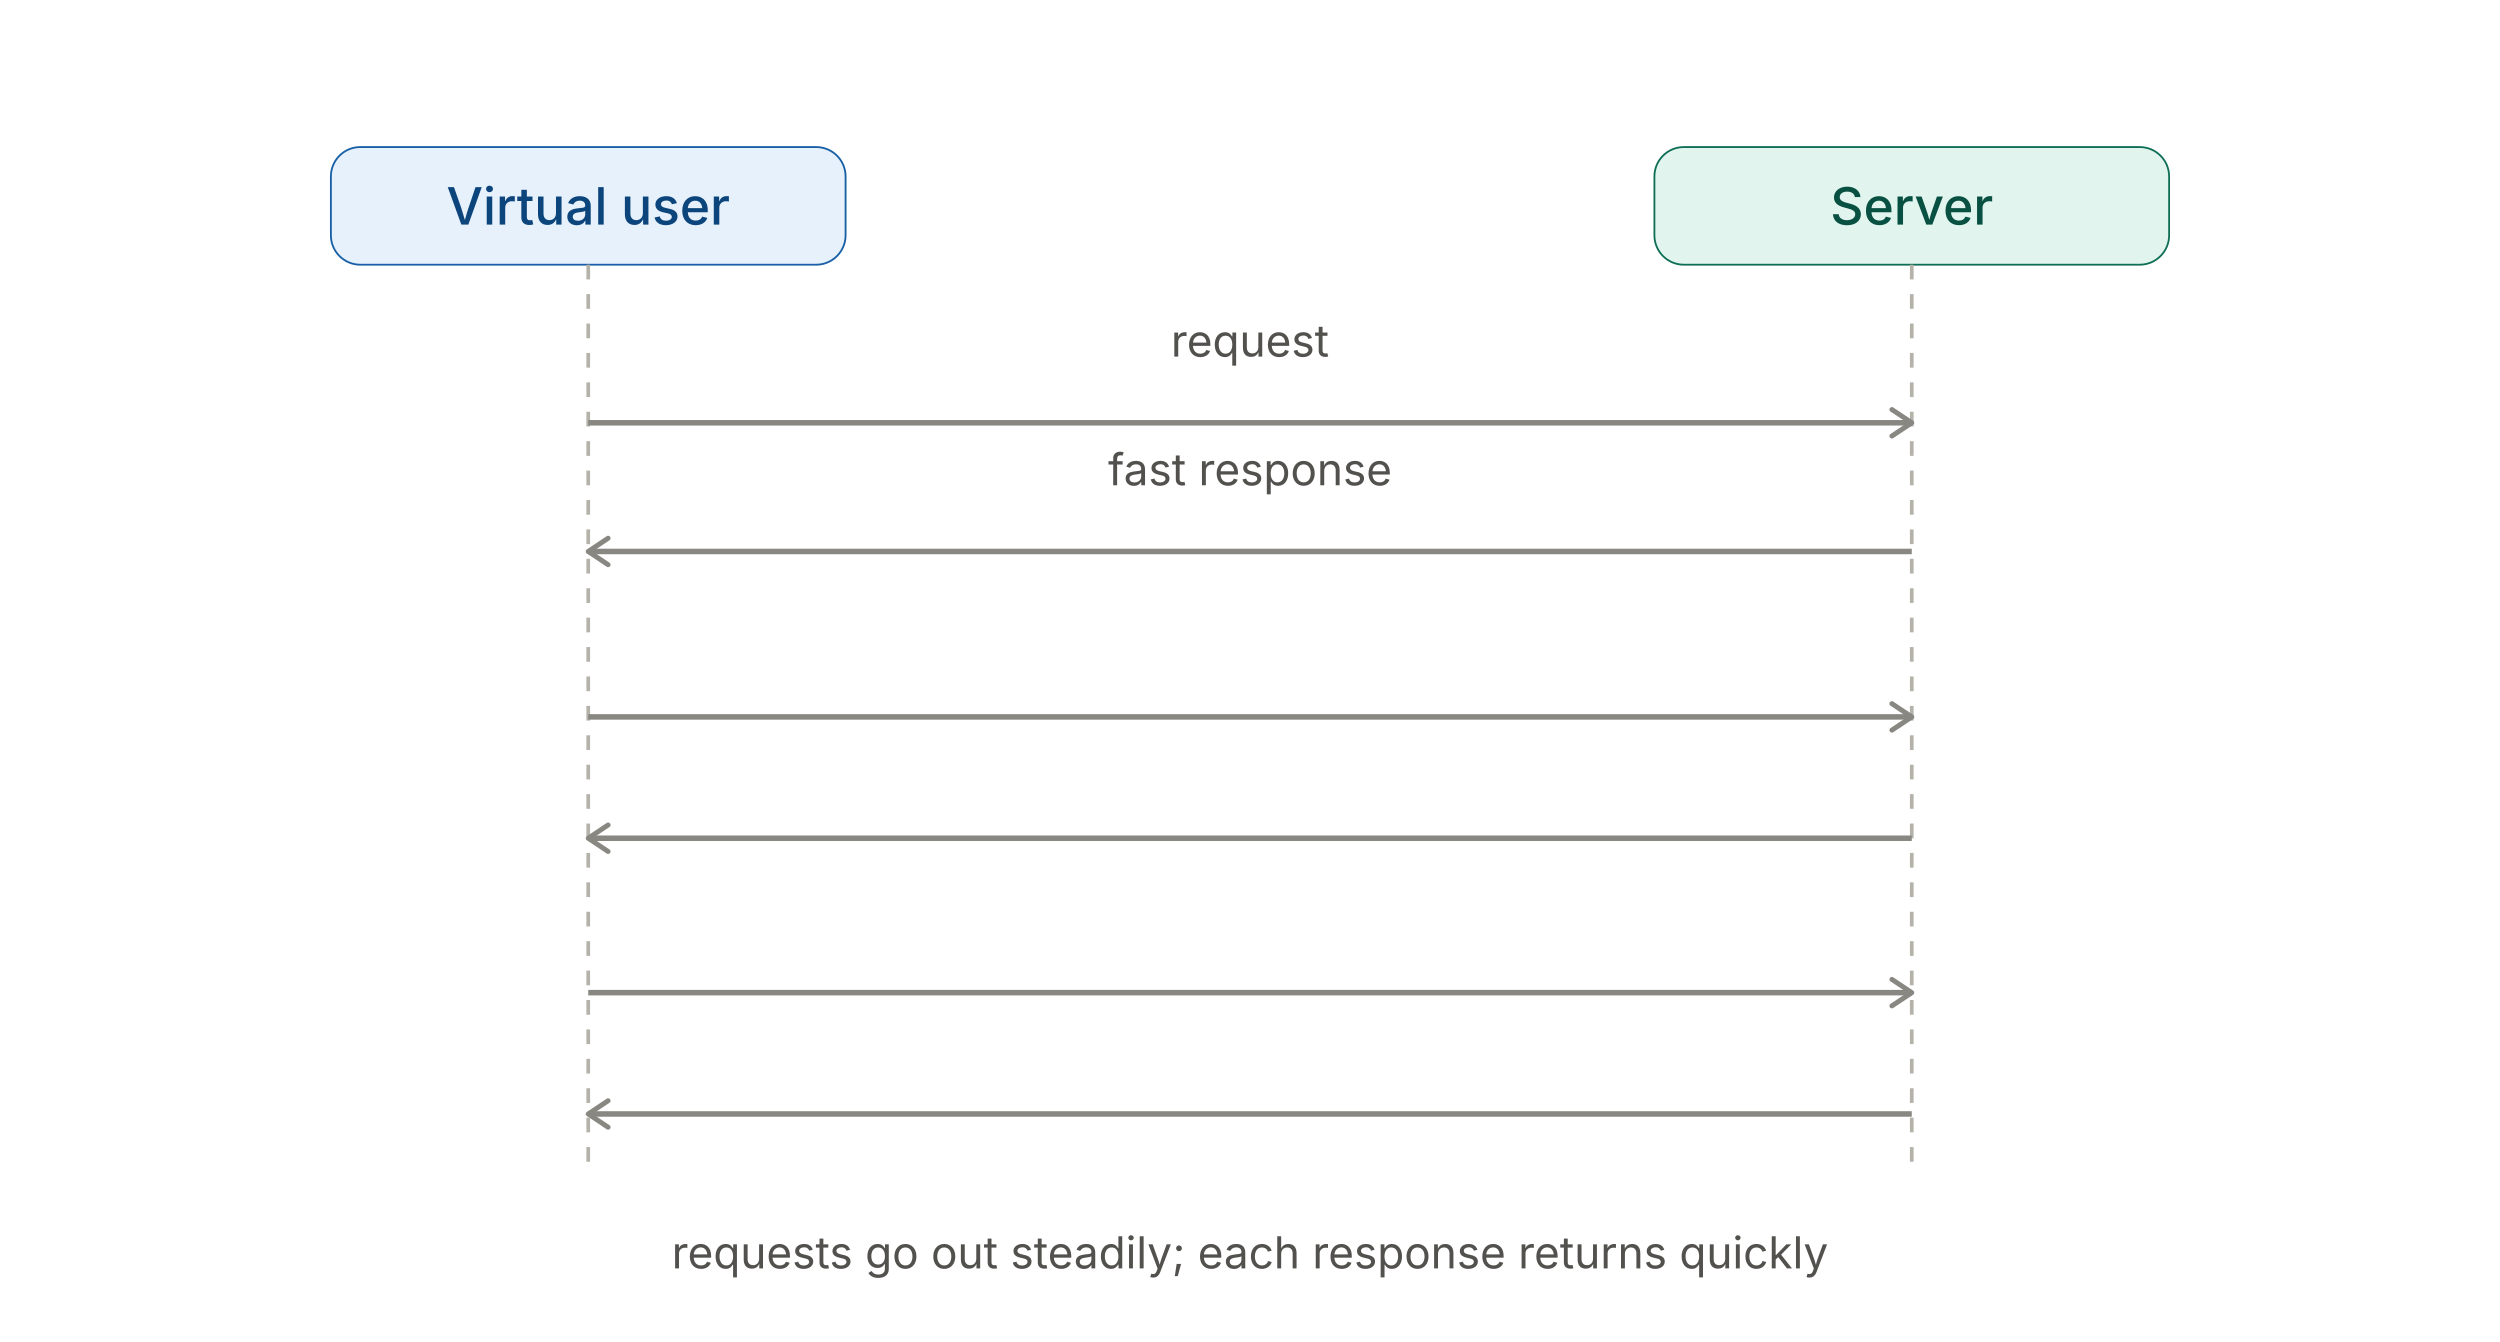
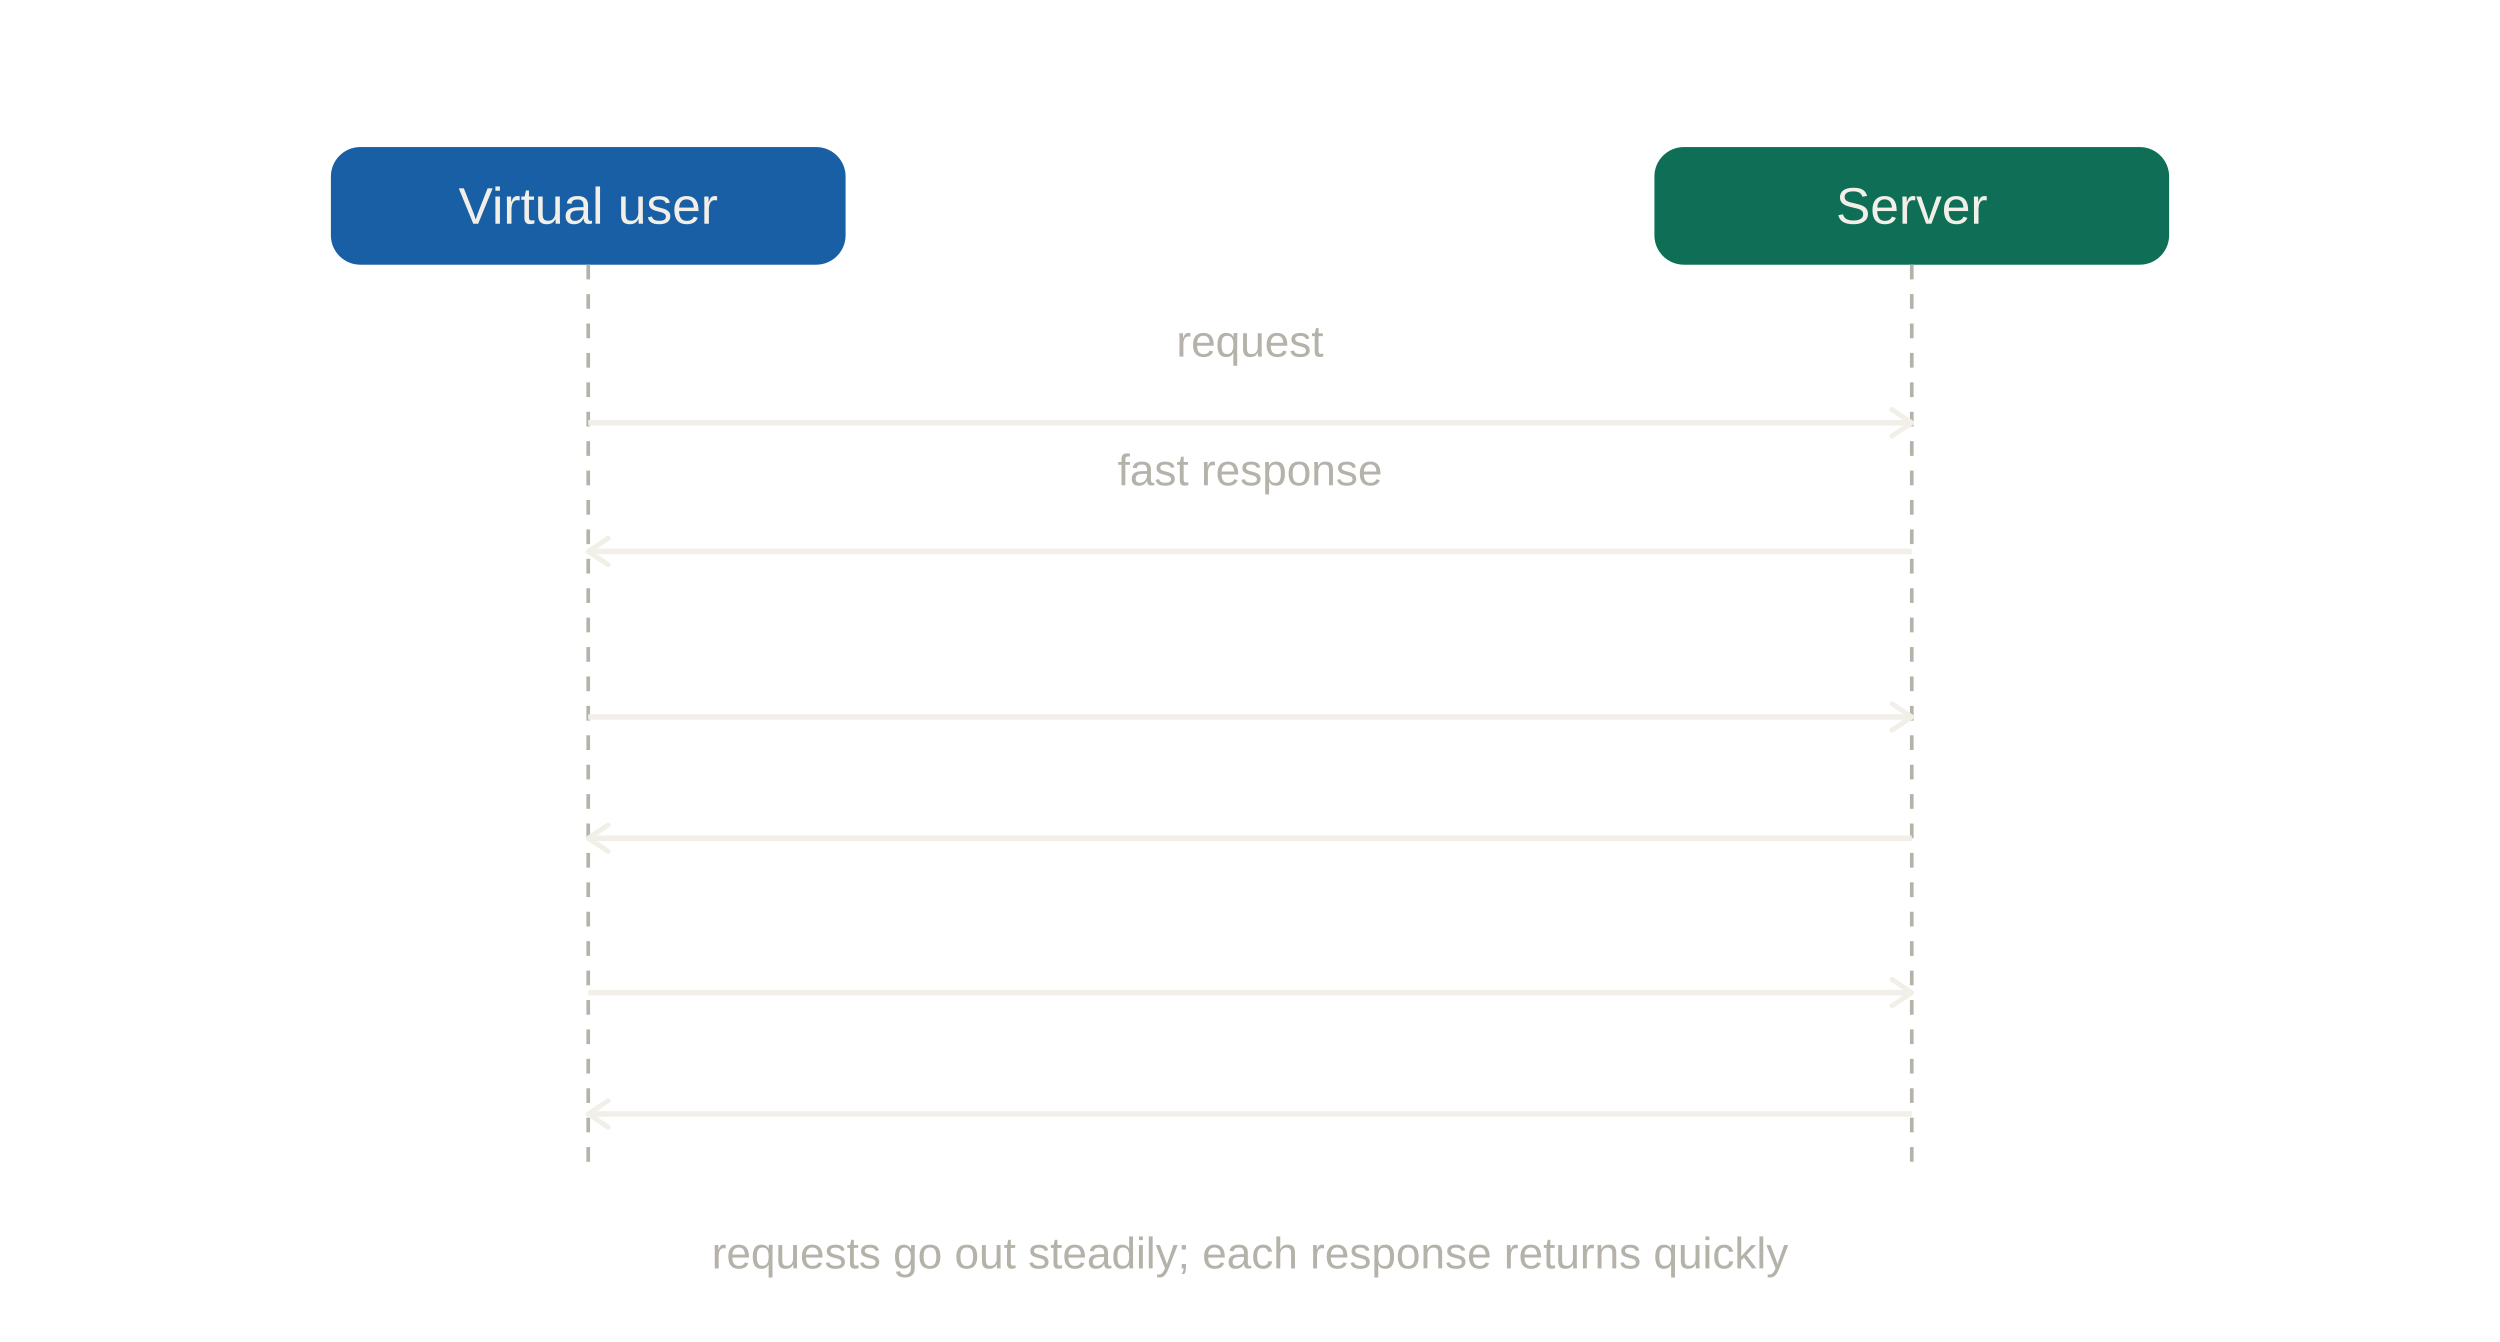
<svg xmlns="http://www.w3.org/2000/svg" width="100%" viewBox="0 0 680 365" role="img" style="">
  <defs>
    <marker id="arrow" viewBox="0 0 10 10" refX="8" refY="5" markerWidth="6" markerHeight="6" orient="auto-start-reverse">
      <path d="M2 1L8 5L2 9" fill="none" stroke="context-stroke" stroke-width="1.5" stroke-linecap="round" stroke-linejoin="round" />
    </marker>
  </defs>
-   <g style="fill:rgb(0, 0, 0);stroke:none;color:rgb(11, 11, 11);stroke-width:1px;stroke-linecap:butt;stroke-linejoin:miter;opacity:1;font-family:&quot;Anthropic Sans&quot;, -apple-system, BlinkMacSystemFont, &quot;Segoe UI&quot;, sans-serif;font-size:16px;font-weight:400;text-anchor:start;dominant-baseline:auto">
-     <rect x="90" y="40" width="140" height="32" rx="8" stroke-width="0.5" style="fill:rgb(230, 241, 251);stroke:rgb(24, 95, 165);color:rgb(11, 11, 11);stroke-width:0.5px;stroke-linecap:butt;stroke-linejoin:miter;opacity:1;font-family:&quot;Anthropic Sans&quot;, -apple-system, BlinkMacSystemFont, &quot;Segoe UI&quot;, sans-serif;font-size:16px;font-weight:400;text-anchor:start;dominant-baseline:auto" />
-     <text x="160" y="56" text-anchor="middle" dominant-baseline="central" style="fill:rgb(12, 68, 124);stroke:none;color:rgb(11, 11, 11);stroke-width:1px;stroke-linecap:butt;stroke-linejoin:miter;opacity:1;font-family:&quot;Anthropic Sans&quot;, -apple-system, BlinkMacSystemFont, &quot;Segoe UI&quot;, sans-serif;font-size:14px;font-weight:500;text-anchor:middle;dominant-baseline:central">Virtual user</text>
-   </g>
-   <g style="fill:rgb(0, 0, 0);stroke:none;color:rgb(11, 11, 11);stroke-width:1px;stroke-linecap:butt;stroke-linejoin:miter;opacity:1;font-family:&quot;Anthropic Sans&quot;, -apple-system, BlinkMacSystemFont, &quot;Segoe UI&quot;, sans-serif;font-size:16px;font-weight:400;text-anchor:start;dominant-baseline:auto">
-     <rect x="450" y="40" width="140" height="32" rx="8" stroke-width="0.5" style="fill:rgb(225, 245, 238);stroke:rgb(15, 110, 86);color:rgb(11, 11, 11);stroke-width:0.5px;stroke-linecap:butt;stroke-linejoin:miter;opacity:1;font-family:&quot;Anthropic Sans&quot;, -apple-system, BlinkMacSystemFont, &quot;Segoe UI&quot;, sans-serif;font-size:16px;font-weight:400;text-anchor:start;dominant-baseline:auto" />
-     <text x="520" y="56" text-anchor="middle" dominant-baseline="central" style="fill:rgb(8, 80, 65);stroke:none;color:rgb(11, 11, 11);stroke-width:1px;stroke-linecap:butt;stroke-linejoin:miter;opacity:1;font-family:&quot;Anthropic Sans&quot;, -apple-system, BlinkMacSystemFont, &quot;Segoe UI&quot;, sans-serif;font-size:14px;font-weight:500;text-anchor:middle;dominant-baseline:central">Server</text>
-   </g>
+   <rect x="90" y="40" width="140" height="32" rx="8" fill="#185FA5" style="fill:rgb(24, 95, 165);stroke:none;color:rgb(11, 11, 11);stroke-width:1px;stroke-linecap:butt;stroke-linejoin:miter;opacity:1;font-family:&quot;Anthropic Sans&quot;, -apple-system, BlinkMacSystemFont, &quot;Segoe UI&quot;, sans-serif;font-size:16px;font-weight:400;text-anchor:start;dominant-baseline:auto" />
+   <text x="160" y="56" text-anchor="middle" dominant-baseline="central" font-family="Arial, sans-serif" font-size="14" font-weight="500" fill="#F1EFE8" style="fill:rgb(241, 239, 232);stroke:none;color:rgb(11, 11, 11);stroke-width:1px;stroke-linecap:butt;stroke-linejoin:miter;opacity:1;font-family:Arial, sans-serif;font-size:14px;font-weight:500;text-anchor:middle;dominant-baseline:central">Virtual user</text>
+   <rect x="450" y="40" width="140" height="32" rx="8" fill="#0F6E56" style="fill:rgb(15, 110, 86);stroke:none;color:rgb(11, 11, 11);stroke-width:1px;stroke-linecap:butt;stroke-linejoin:miter;opacity:1;font-family:&quot;Anthropic Sans&quot;, -apple-system, BlinkMacSystemFont, &quot;Segoe UI&quot;, sans-serif;font-size:16px;font-weight:400;text-anchor:start;dominant-baseline:auto" />
+   <text x="520" y="56" text-anchor="middle" dominant-baseline="central" font-family="Arial, sans-serif" font-size="14" font-weight="500" fill="#F1EFE8" style="fill:rgb(241, 239, 232);stroke:none;color:rgb(11, 11, 11);stroke-width:1px;stroke-linecap:butt;stroke-linejoin:miter;opacity:1;font-family:Arial, sans-serif;font-size:14px;font-weight:500;text-anchor:middle;dominant-baseline:central">Server</text>
  <line x1="160" y1="72" x2="160" y2="320" stroke="#B4B2A9" stroke-width="1" stroke-dasharray="4 4" style="fill:rgb(0, 0, 0);stroke:rgb(180, 178, 169);color:rgb(11, 11, 11);stroke-width:1px;stroke-dasharray:4px, 4px;stroke-linecap:butt;stroke-linejoin:miter;opacity:1;font-family:&quot;Anthropic Sans&quot;, -apple-system, BlinkMacSystemFont, &quot;Segoe UI&quot;, sans-serif;font-size:16px;font-weight:400;text-anchor:start;dominant-baseline:auto" />
  <line x1="520" y1="72" x2="520" y2="320" stroke="#B4B2A9" stroke-width="1" stroke-dasharray="4 4" style="fill:rgb(0, 0, 0);stroke:rgb(180, 178, 169);color:rgb(11, 11, 11);stroke-width:1px;stroke-dasharray:4px, 4px;stroke-linecap:butt;stroke-linejoin:miter;opacity:1;font-family:&quot;Anthropic Sans&quot;, -apple-system, BlinkMacSystemFont, &quot;Segoe UI&quot;, sans-serif;font-size:16px;font-weight:400;text-anchor:start;dominant-baseline:auto" />
-   <line x1="160" y1="115" x2="520" y2="115" marker-end="url(#arrow)" style="fill:none;stroke:rgb(137, 135, 129);color:rgb(11, 11, 11);stroke-width:1.5px;stroke-linecap:butt;stroke-linejoin:miter;opacity:1;font-family:&quot;Anthropic Sans&quot;, -apple-system, BlinkMacSystemFont, &quot;Segoe UI&quot;, sans-serif;font-size:16px;font-weight:400;text-anchor:start;dominant-baseline:auto" />
-   <text x="340" y="97" text-anchor="middle" style="fill:rgb(82, 81, 78);stroke:none;color:rgb(11, 11, 11);stroke-width:1px;stroke-linecap:butt;stroke-linejoin:miter;opacity:1;font-family:&quot;Anthropic Sans&quot;, -apple-system, BlinkMacSystemFont, &quot;Segoe UI&quot;, sans-serif;font-size:12px;font-weight:400;text-anchor:middle;dominant-baseline:auto">request</text>
-   <line x1="520" y1="150" x2="160" y2="150" marker-end="url(#arrow)" style="fill:none;stroke:rgb(137, 135, 129);color:rgb(11, 11, 11);stroke-width:1.5px;stroke-linecap:butt;stroke-linejoin:miter;opacity:1;font-family:&quot;Anthropic Sans&quot;, -apple-system, BlinkMacSystemFont, &quot;Segoe UI&quot;, sans-serif;font-size:16px;font-weight:400;text-anchor:start;dominant-baseline:auto" />
-   <text x="340" y="132" text-anchor="middle" style="fill:rgb(82, 81, 78);stroke:none;color:rgb(11, 11, 11);stroke-width:1px;stroke-linecap:butt;stroke-linejoin:miter;opacity:1;font-family:&quot;Anthropic Sans&quot;, -apple-system, BlinkMacSystemFont, &quot;Segoe UI&quot;, sans-serif;font-size:12px;font-weight:400;text-anchor:middle;dominant-baseline:auto">fast response</text>
-   <line x1="160" y1="195" x2="520" y2="195" marker-end="url(#arrow)" style="fill:none;stroke:rgb(137, 135, 129);color:rgb(11, 11, 11);stroke-width:1.5px;stroke-linecap:butt;stroke-linejoin:miter;opacity:1;font-family:&quot;Anthropic Sans&quot;, -apple-system, BlinkMacSystemFont, &quot;Segoe UI&quot;, sans-serif;font-size:16px;font-weight:400;text-anchor:start;dominant-baseline:auto" />
-   <line x1="520" y1="228" x2="160" y2="228" marker-end="url(#arrow)" style="fill:none;stroke:rgb(137, 135, 129);color:rgb(11, 11, 11);stroke-width:1.5px;stroke-linecap:butt;stroke-linejoin:miter;opacity:1;font-family:&quot;Anthropic Sans&quot;, -apple-system, BlinkMacSystemFont, &quot;Segoe UI&quot;, sans-serif;font-size:16px;font-weight:400;text-anchor:start;dominant-baseline:auto" />
-   <line x1="160" y1="270" x2="520" y2="270" marker-end="url(#arrow)" style="fill:none;stroke:rgb(137, 135, 129);color:rgb(11, 11, 11);stroke-width:1.5px;stroke-linecap:butt;stroke-linejoin:miter;opacity:1;font-family:&quot;Anthropic Sans&quot;, -apple-system, BlinkMacSystemFont, &quot;Segoe UI&quot;, sans-serif;font-size:16px;font-weight:400;text-anchor:start;dominant-baseline:auto" />
-   <line x1="520" y1="303" x2="160" y2="303" marker-end="url(#arrow)" style="fill:none;stroke:rgb(137, 135, 129);color:rgb(11, 11, 11);stroke-width:1.5px;stroke-linecap:butt;stroke-linejoin:miter;opacity:1;font-family:&quot;Anthropic Sans&quot;, -apple-system, BlinkMacSystemFont, &quot;Segoe UI&quot;, sans-serif;font-size:16px;font-weight:400;text-anchor:start;dominant-baseline:auto" />
-   <text x="340" y="345" text-anchor="middle" style="fill:rgb(82, 81, 78);stroke:none;color:rgb(11, 11, 11);stroke-width:1px;stroke-linecap:butt;stroke-linejoin:miter;opacity:1;font-family:&quot;Anthropic Sans&quot;, -apple-system, BlinkMacSystemFont, &quot;Segoe UI&quot;, sans-serif;font-size:12px;font-weight:400;text-anchor:middle;dominant-baseline:auto">requests go out steadily; each response returns quickly</text>
+   <line x1="160" y1="115" x2="520" y2="115" stroke="#F1EFE8" stroke-width="1.5" marker-end="url(#arrow)" style="fill:rgb(0, 0, 0);stroke:rgb(241, 239, 232);color:rgb(11, 11, 11);stroke-width:1.5px;stroke-linecap:butt;stroke-linejoin:miter;opacity:1;font-family:&quot;Anthropic Sans&quot;, -apple-system, BlinkMacSystemFont, &quot;Segoe UI&quot;, sans-serif;font-size:16px;font-weight:400;text-anchor:start;dominant-baseline:auto" />
+   <text x="340" y="97" text-anchor="middle" font-family="Arial, sans-serif" font-size="12" fill="#B4B2A9" style="fill:rgb(180, 178, 169);stroke:none;color:rgb(11, 11, 11);stroke-width:1px;stroke-linecap:butt;stroke-linejoin:miter;opacity:1;font-family:Arial, sans-serif;font-size:12px;font-weight:400;text-anchor:middle;dominant-baseline:auto">request</text>
+   <line x1="520" y1="150" x2="160" y2="150" stroke="#F1EFE8" stroke-width="1.5" marker-end="url(#arrow)" style="fill:rgb(0, 0, 0);stroke:rgb(241, 239, 232);color:rgb(11, 11, 11);stroke-width:1.5px;stroke-linecap:butt;stroke-linejoin:miter;opacity:1;font-family:&quot;Anthropic Sans&quot;, -apple-system, BlinkMacSystemFont, &quot;Segoe UI&quot;, sans-serif;font-size:16px;font-weight:400;text-anchor:start;dominant-baseline:auto" />
+   <text x="340" y="132" text-anchor="middle" font-family="Arial, sans-serif" font-size="12" fill="#B4B2A9" style="fill:rgb(180, 178, 169);stroke:none;color:rgb(11, 11, 11);stroke-width:1px;stroke-linecap:butt;stroke-linejoin:miter;opacity:1;font-family:Arial, sans-serif;font-size:12px;font-weight:400;text-anchor:middle;dominant-baseline:auto">fast response</text>
+   <line x1="160" y1="195" x2="520" y2="195" stroke="#F1EFE8" stroke-width="1.5" marker-end="url(#arrow)" style="fill:rgb(0, 0, 0);stroke:rgb(241, 239, 232);color:rgb(11, 11, 11);stroke-width:1.5px;stroke-linecap:butt;stroke-linejoin:miter;opacity:1;font-family:&quot;Anthropic Sans&quot;, -apple-system, BlinkMacSystemFont, &quot;Segoe UI&quot;, sans-serif;font-size:16px;font-weight:400;text-anchor:start;dominant-baseline:auto" />
+   <line x1="520" y1="228" x2="160" y2="228" stroke="#F1EFE8" stroke-width="1.5" marker-end="url(#arrow)" style="fill:rgb(0, 0, 0);stroke:rgb(241, 239, 232);color:rgb(11, 11, 11);stroke-width:1.5px;stroke-linecap:butt;stroke-linejoin:miter;opacity:1;font-family:&quot;Anthropic Sans&quot;, -apple-system, BlinkMacSystemFont, &quot;Segoe UI&quot;, sans-serif;font-size:16px;font-weight:400;text-anchor:start;dominant-baseline:auto" />
+   <line x1="160" y1="270" x2="520" y2="270" stroke="#F1EFE8" stroke-width="1.5" marker-end="url(#arrow)" style="fill:rgb(0, 0, 0);stroke:rgb(241, 239, 232);color:rgb(11, 11, 11);stroke-width:1.5px;stroke-linecap:butt;stroke-linejoin:miter;opacity:1;font-family:&quot;Anthropic Sans&quot;, -apple-system, BlinkMacSystemFont, &quot;Segoe UI&quot;, sans-serif;font-size:16px;font-weight:400;text-anchor:start;dominant-baseline:auto" />
+   <line x1="520" y1="303" x2="160" y2="303" stroke="#F1EFE8" stroke-width="1.5" marker-end="url(#arrow)" style="fill:rgb(0, 0, 0);stroke:rgb(241, 239, 232);color:rgb(11, 11, 11);stroke-width:1.5px;stroke-linecap:butt;stroke-linejoin:miter;opacity:1;font-family:&quot;Anthropic Sans&quot;, -apple-system, BlinkMacSystemFont, &quot;Segoe UI&quot;, sans-serif;font-size:16px;font-weight:400;text-anchor:start;dominant-baseline:auto" />
+   <text x="340" y="345" text-anchor="middle" font-family="Arial, sans-serif" font-size="12" fill="#B4B2A9" style="fill:rgb(180, 178, 169);stroke:none;color:rgb(11, 11, 11);stroke-width:1px;stroke-linecap:butt;stroke-linejoin:miter;opacity:1;font-family:Arial, sans-serif;font-size:12px;font-weight:400;text-anchor:middle;dominant-baseline:auto">requests go out steadily; each response returns quickly</text>
</svg>
